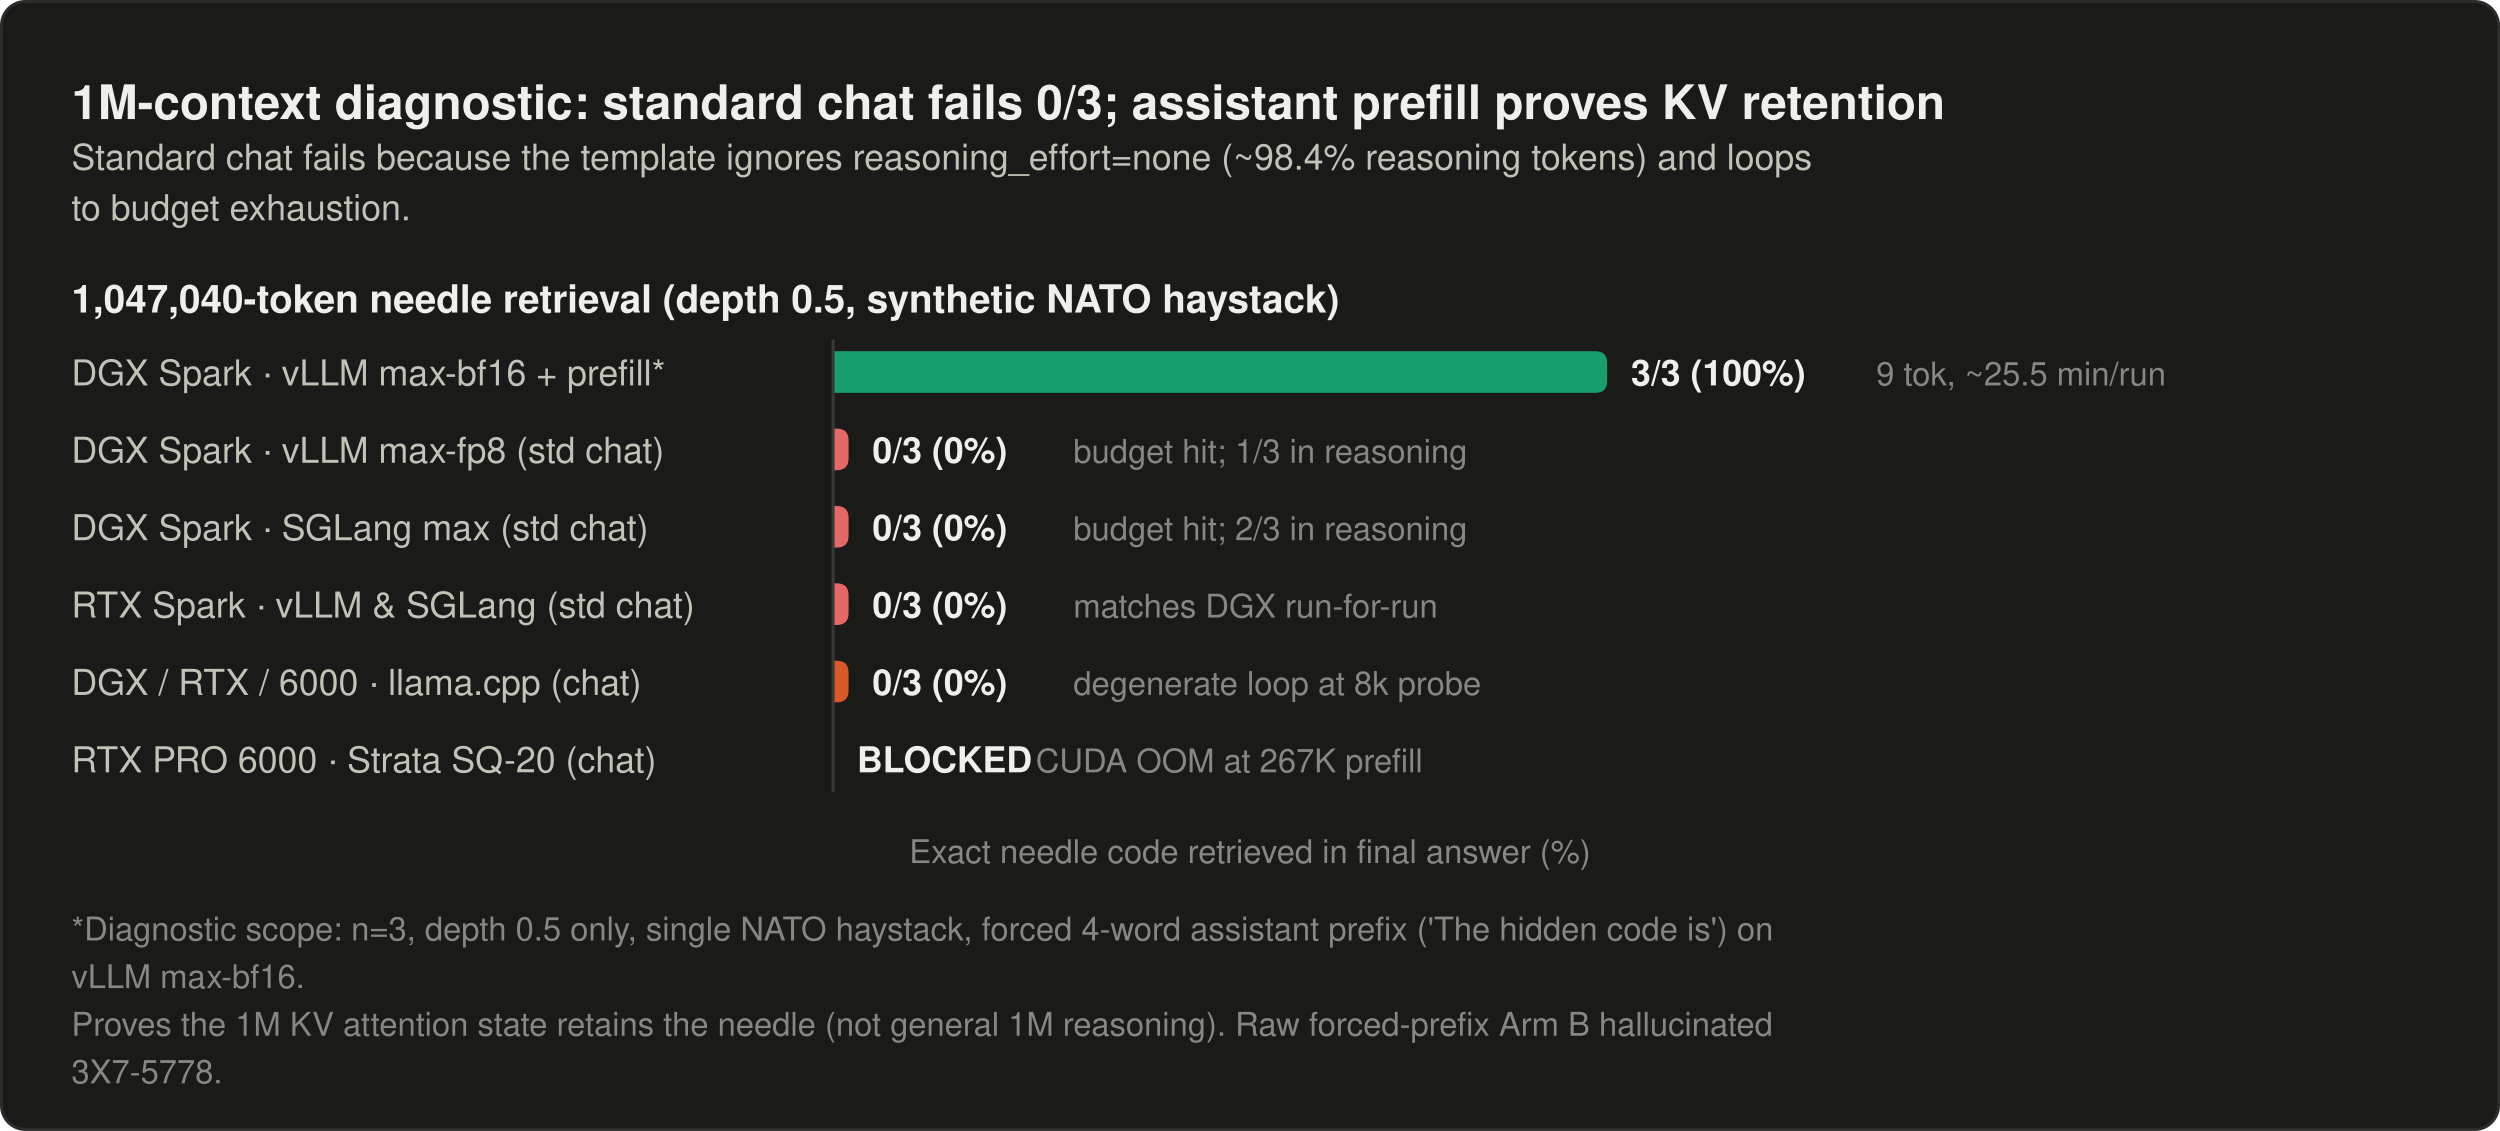
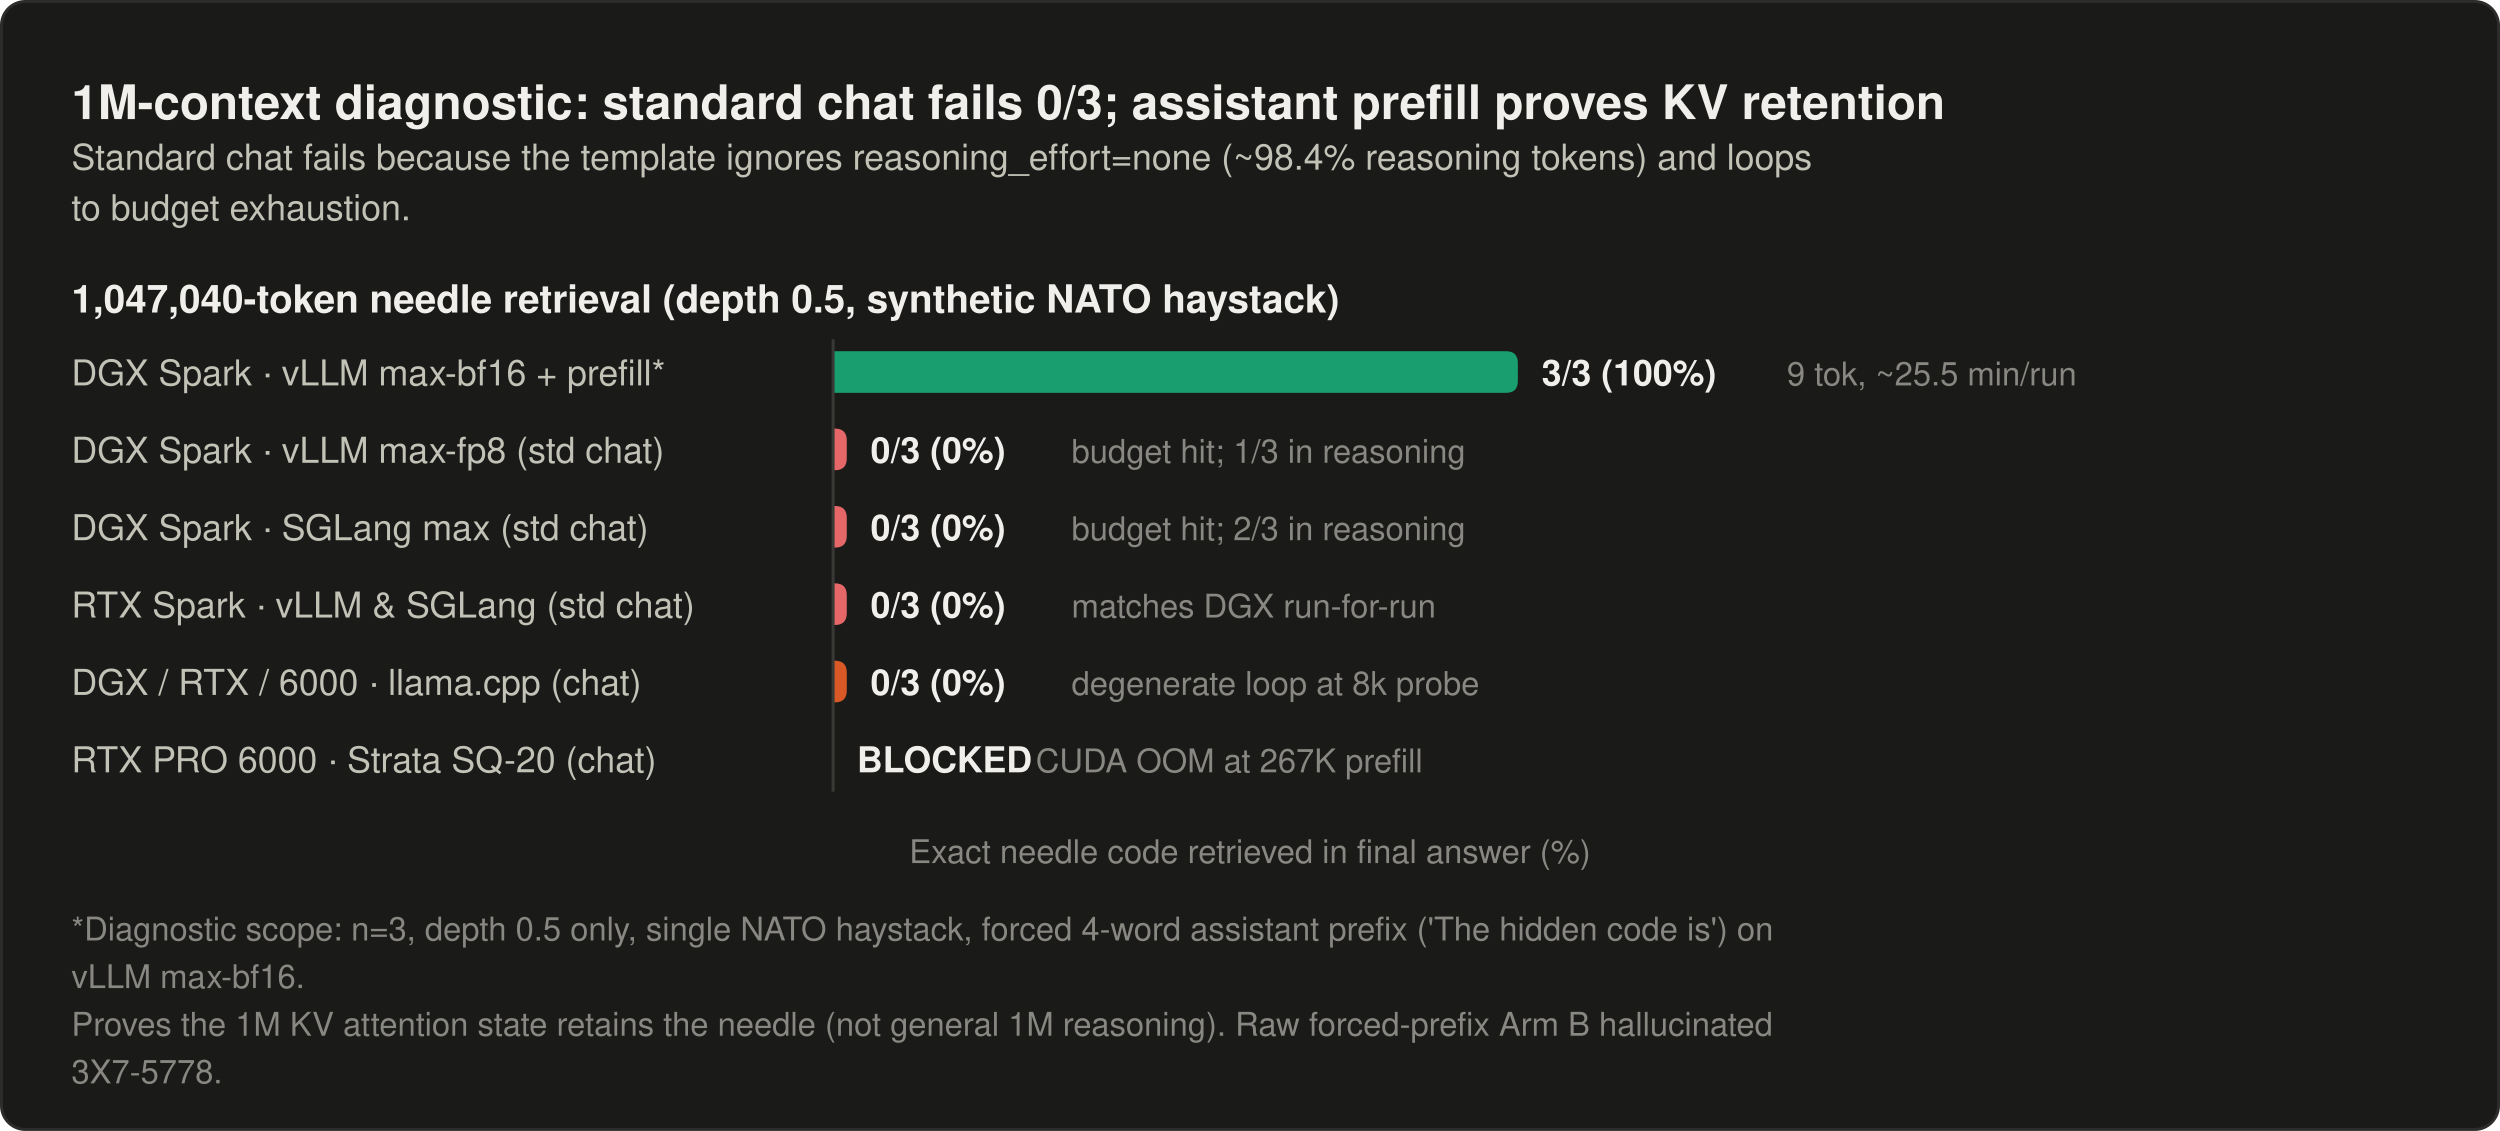
<svg xmlns="http://www.w3.org/2000/svg" width="840" height="380" viewBox="0 0 840 380" role="img" aria-label="1M-context diagnostic: standard chat fails 0/3; assistant prefill proves KV retention Standard chat fails because the template ignores reasoning_effort=none (~98.4% reasoning tokens) and loops to budget exhaustion." font-family="system-ui, -apple-system, 'Segoe UI', Helvetica, Arial, sans-serif" data-x-scale="linear" data-y-scale="linear">
  <rect x="0.5" y="0.5" width="839" height="379" fill="#1a1a19" rx="8" stroke="#2c2c2a" stroke-width="1" />
  <text x="24" y="40" font-size="16" fill="#f0efec" font-weight="600">1M-context diagnostic: standard chat fails 0/3; assistant prefill proves KV retention</text>
  <text x="24" y="57" font-size="12" fill="#c3c2b7">Standard chat fails because the template ignores reasoning_effort=none (~98.4% reasoning tokens) and loops</text>
  <text x="24" y="74" font-size="12" fill="#c3c2b7">to budget exhaustion.</text>
  <text x="24" y="105" font-size="13" fill="#f0efec" font-weight="600">1,047,040-token needle retrieval (depth 0.5, synthetic NATO haystack)</text>
  <text x="24" y="129.5" font-size="12" fill="#c3c2b7">DGX Spark · vLLM max-bf16 + prefill*</text>
-   <path d="M279.92,118 H536 Q540,118 540,122 V128 Q540,132 536,132 H279.92 Z" fill="#199e70" />
-   <text x="548" y="129.5" font-size="12" fill="#f0efec" font-weight="600">3/3 (100%)</text>
-   <text x="630.4" y="129.5" font-size="11" fill="#898781">9 tok, ~25.5 min/run</text>
+   <path d="M279.92,118 H506 Q510,118 510,122 V128 Q510,132 506,132 H279.92 Z" fill="#199e70" />
+   <text x="518" y="129.5" font-size="12" fill="#f0efec" font-weight="600">3/3 (100%)</text>
+   <text x="600.4" y="129.5" font-size="11" fill="#898781">9 tok, ~25.5 min/run</text>
  <text x="24" y="155.5" font-size="12" fill="#c3c2b7">DGX Spark · vLLM max-fp8 (std chat)</text>
-   <path d="M279.92,144 H281.12 Q285.12,144 285.12,148 V154 Q285.12,158 281.12,158 H279.92 Z" fill="#e66767" />
-   <text x="293.12" y="155.5" font-size="12" fill="#f0efec" font-weight="600">0/3 (0%)</text>
-   <text x="360.64" y="155.5" font-size="11" fill="#898781">budget hit; 1/3 in reasoning</text>
+   <path d="M279.92,144 H280.52 Q284.52,144 284.52,148 V154 Q284.52,158 280.52,158 H279.92 Z" fill="#e66767" />
+   <text x="292.52" y="155.5" font-size="12" fill="#f0efec" font-weight="600">0/3 (0%)</text>
+   <text x="360.04" y="155.5" font-size="11" fill="#898781">budget hit; 1/3 in reasoning</text>
  <text x="24" y="181.5" font-size="12" fill="#c3c2b7">DGX Spark · SGLang max (std chat)</text>
-   <path d="M279.92,170 H281.12 Q285.12,170 285.12,174 V180 Q285.12,184 281.12,184 H279.92 Z" fill="#e66767" />
-   <text x="293.12" y="181.5" font-size="12" fill="#f0efec" font-weight="600">0/3 (0%)</text>
-   <text x="360.64" y="181.5" font-size="11" fill="#898781">budget hit; 2/3 in reasoning</text>
+   <path d="M279.92,170 H280.52 Q284.52,170 284.52,174 V180 Q284.52,184 280.52,184 H279.92 Z" fill="#e66767" />
+   <text x="292.52" y="181.5" font-size="12" fill="#f0efec" font-weight="600">0/3 (0%)</text>
+   <text x="360.04" y="181.5" font-size="11" fill="#898781">budget hit; 2/3 in reasoning</text>
  <text x="24" y="207.5" font-size="12" fill="#c3c2b7">RTX Spark · vLLM &amp; SGLang (std chat)</text>
-   <path d="M279.92,196 H281.12 Q285.12,196 285.12,200 V206 Q285.12,210 281.12,210 H279.92 Z" fill="#e66767" />
-   <text x="293.12" y="207.5" font-size="12" fill="#f0efec" font-weight="600">0/3 (0%)</text>
-   <text x="360.64" y="207.5" font-size="11" fill="#898781">matches DGX run-for-run</text>
+   <path d="M279.92,196 H280.52 Q284.52,196 284.52,200 V206 Q284.52,210 280.52,210 H279.92 Z" fill="#e66767" />
+   <text x="292.52" y="207.5" font-size="12" fill="#f0efec" font-weight="600">0/3 (0%)</text>
+   <text x="360.04" y="207.5" font-size="11" fill="#898781">matches DGX run-for-run</text>
  <text x="24" y="233.5" font-size="12" fill="#c3c2b7">DGX / RTX / 6000 · llama.cpp (chat)</text>
-   <path d="M279.92,222 H281.12 Q285.12,222 285.12,226 V232 Q285.12,236 281.12,236 H279.92 Z" fill="#d95926" />
-   <text x="293.12" y="233.5" font-size="12" fill="#f0efec" font-weight="600">0/3 (0%)</text>
-   <text x="360.64" y="233.5" font-size="11" fill="#898781">degenerate loop at 8k probe</text>
+   <path d="M279.92,222 H280.52 Q284.52,222 284.52,226 V232 Q284.52,236 280.52,236 H279.92 Z" fill="#d95926" />
+   <text x="292.52" y="233.5" font-size="12" fill="#f0efec" font-weight="600">0/3 (0%)</text>
+   <text x="360.04" y="233.5" font-size="11" fill="#898781">degenerate loop at 8k probe</text>
  <text x="24" y="259.5" font-size="12" fill="#c3c2b7">RTX PRO 6000 · Strata SQ-20 (chat)</text>
  <path d="M279.92,248 H279.92 Q279.92,248 279.92,248 V262 Q279.92,262 279.92,262 H279.92 Z" fill="#c98500" />
  <text x="287.92" y="259.5" font-size="12" fill="#f0efec" font-weight="600">BLOCKED</text>
  <text x="348" y="259.5" font-size="11" fill="#898781">CUDA OOM at 267K prefill</text>
  <line x1="279.92" y1="114" x2="279.92" y2="266" stroke="#383835" stroke-width="1" />
  <text x="420" y="290" font-size="11" fill="#898781" text-anchor="middle">Exact needle code retrieved in final answer (%)</text>
  <text x="24" y="316" font-size="11" fill="#898781">*Diagnostic scope: n=3, depth 0.5 only, single NATO haystack, forced 4-word assistant prefix ('The hidden code is') on</text>
  <text x="24" y="332" font-size="11" fill="#898781">vLLM max-bf16.</text>
  <text x="24" y="348" font-size="11" fill="#898781">Proves the 1M KV attention state retains the needle (not general 1M reasoning). Raw forced-prefix Arm B hallucinated</text>
  <text x="24" y="364" font-size="11" fill="#898781">3X7-5778.</text>
</svg>
